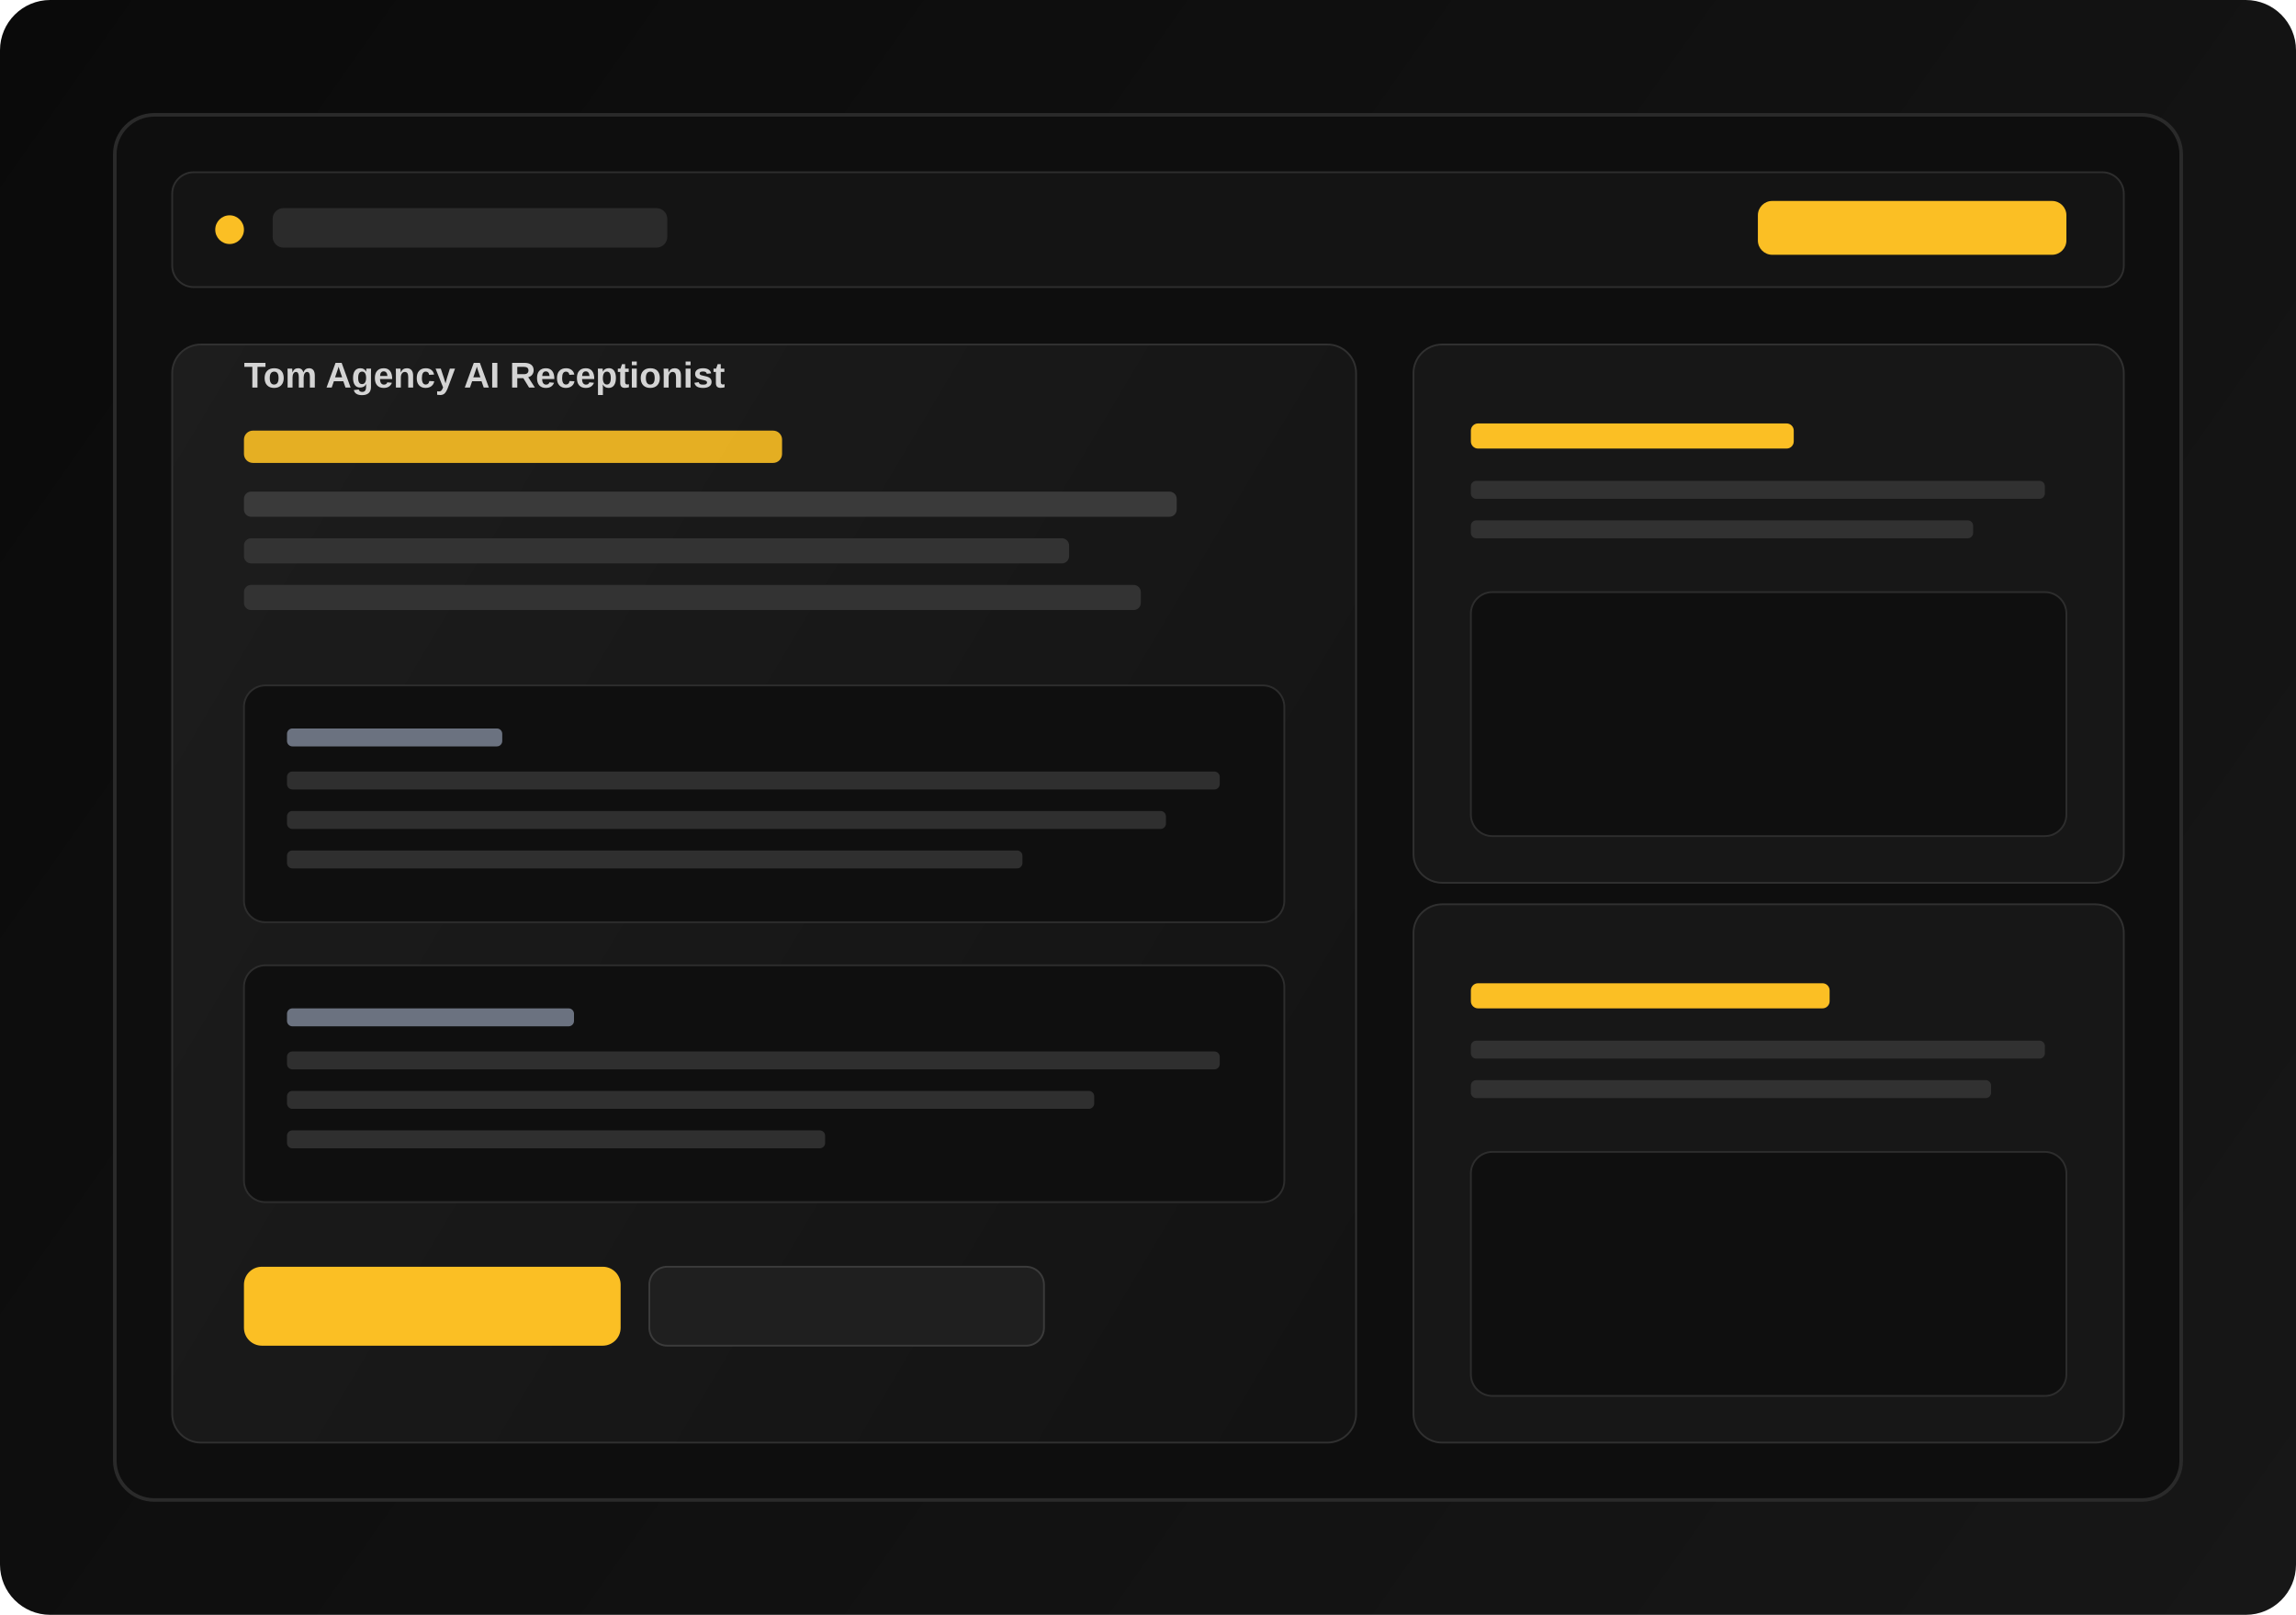
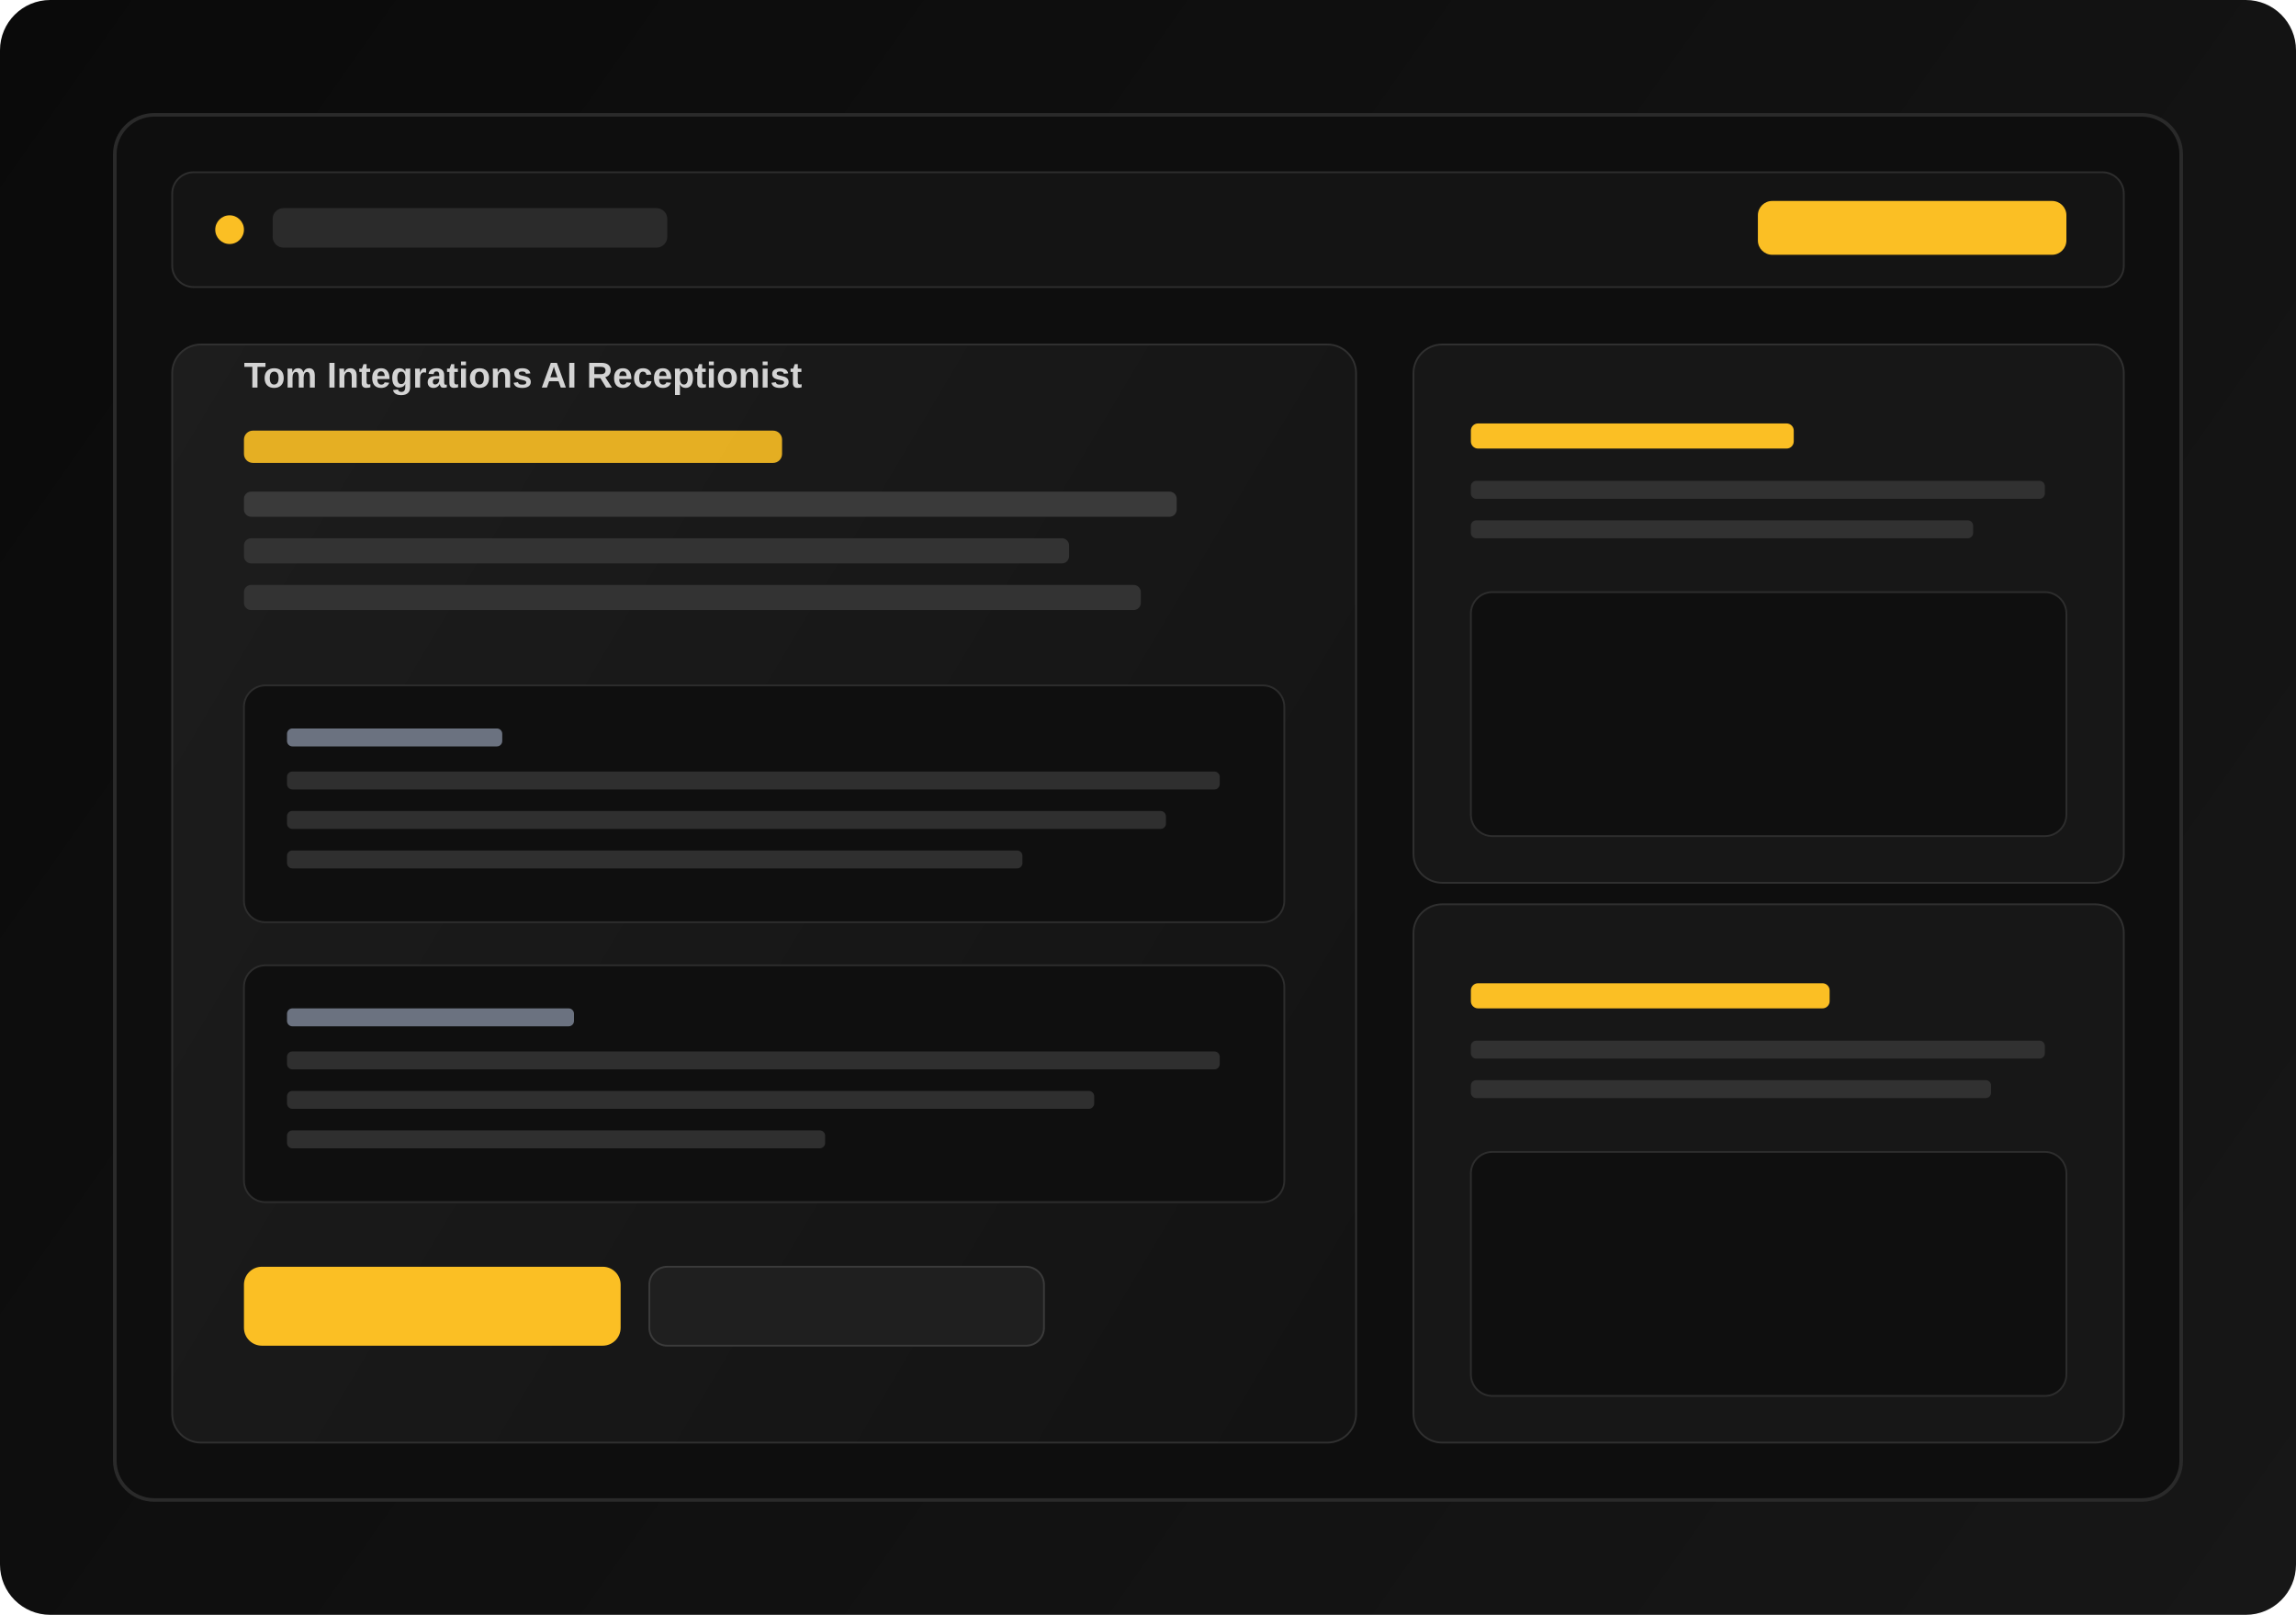
<svg xmlns="http://www.w3.org/2000/svg" width="1280" height="900" viewBox="0 0 1280 900" fill="none">
  <defs>
    <linearGradient id="bg" x1="0" y1="0" x2="1280" y2="900" gradientUnits="userSpaceOnUse">
      <stop stop-color="#0A0A0A" />
      <stop offset="1" stop-color="#171717" />
    </linearGradient>
    <linearGradient id="panel" x1="0" y1="0" x2="1040" y2="620" gradientUnits="userSpaceOnUse">
      <stop stop-color="#1F1F1F" />
      <stop offset="1" stop-color="#111111" />
    </linearGradient>
  </defs>
  <rect x="0" y="0" width="1280" height="900" rx="28" fill="url(#bg)" />
  <rect x="64" y="64" width="1152" height="772" rx="22" fill="#0E0E0E" stroke="#2A2A2A" stroke-width="2" />
  <rect x="96" y="96" width="1088" height="64" rx="12" fill="#141414" stroke="#2E2E2E" />
  <circle cx="128" cy="128" r="8" fill="#FBBF24" />
  <rect x="152" y="116" width="220" height="22" rx="6" fill="#2B2B2B" />
  <rect x="980" y="112" width="172" height="30" rx="8" fill="#FBBF24" />
  <rect x="96" y="192" width="660" height="612" rx="16" fill="url(#panel)" stroke="#303030" />
  <rect x="788" y="192" width="396" height="300" rx="16" fill="#171717" stroke="#303030" />
  <rect x="788" y="504" width="396" height="300" rx="16" fill="#171717" stroke="#303030" />
  <rect x="136" y="240" width="300" height="18" rx="5" fill="#FBBF24" fill-opacity="0.9" />
  <rect x="136" y="274" width="520" height="14" rx="4" fill="#3A3A3A" />
  <rect x="136" y="300" width="460" height="14" rx="4" fill="#333333" />
  <rect x="136" y="326" width="500" height="14" rx="4" fill="#333333" />
  <rect x="136" y="382" width="580" height="132" rx="12" fill="#0F0F0F" stroke="#2D2D2D" />
  <rect x="160" y="406" width="120" height="10" rx="3" fill="#6B7280" />
  <rect x="160" y="430" width="520" height="10" rx="3" fill="#2F2F2F" />
  <rect x="160" y="452" width="490" height="10" rx="3" fill="#2F2F2F" />
  <rect x="160" y="474" width="410" height="10" rx="3" fill="#2F2F2F" />
  <rect x="136" y="538" width="580" height="132" rx="12" fill="#0F0F0F" stroke="#2D2D2D" />
  <rect x="160" y="562" width="160" height="10" rx="3" fill="#6B7280" />
  <rect x="160" y="586" width="520" height="10" rx="3" fill="#2F2F2F" />
  <rect x="160" y="608" width="450" height="10" rx="3" fill="#2F2F2F" />
  <rect x="160" y="630" width="300" height="10" rx="3" fill="#2F2F2F" />
  <rect x="136" y="706" width="210" height="44" rx="10" fill="#FBBF24" />
  <rect x="362" y="706" width="220" height="44" rx="10" fill="#1F1F1F" stroke="#3B3B3B" />
  <rect x="820" y="236" width="180" height="14" rx="4" fill="#FBBF24" />
  <rect x="820" y="268" width="320" height="10" rx="3" fill="#313131" />
  <rect x="820" y="290" width="280" height="10" rx="3" fill="#313131" />
  <rect x="820" y="330" width="332" height="136" rx="12" fill="#0F0F0F" stroke="#2D2D2D" />
  <rect x="820" y="548" width="200" height="14" rx="4" fill="#FBBF24" />
  <rect x="820" y="580" width="320" height="10" rx="3" fill="#313131" />
  <rect x="820" y="602" width="290" height="10" rx="3" fill="#313131" />
  <rect x="820" y="642" width="332" height="136" rx="12" fill="#0F0F0F" stroke="#2D2D2D" />
-   <text x="136" y="216" fill="#D4D4D4" font-family="Arial, Helvetica, sans-serif" font-size="20" font-weight="700">Tom Agency AI Receptionist</text>
+   <text x="136" y="216" fill="#D4D4D4" font-family="Arial, Helvetica, sans-serif" font-size="20" font-weight="700">Tom Integrations AI Receptionist</text>
</svg>
